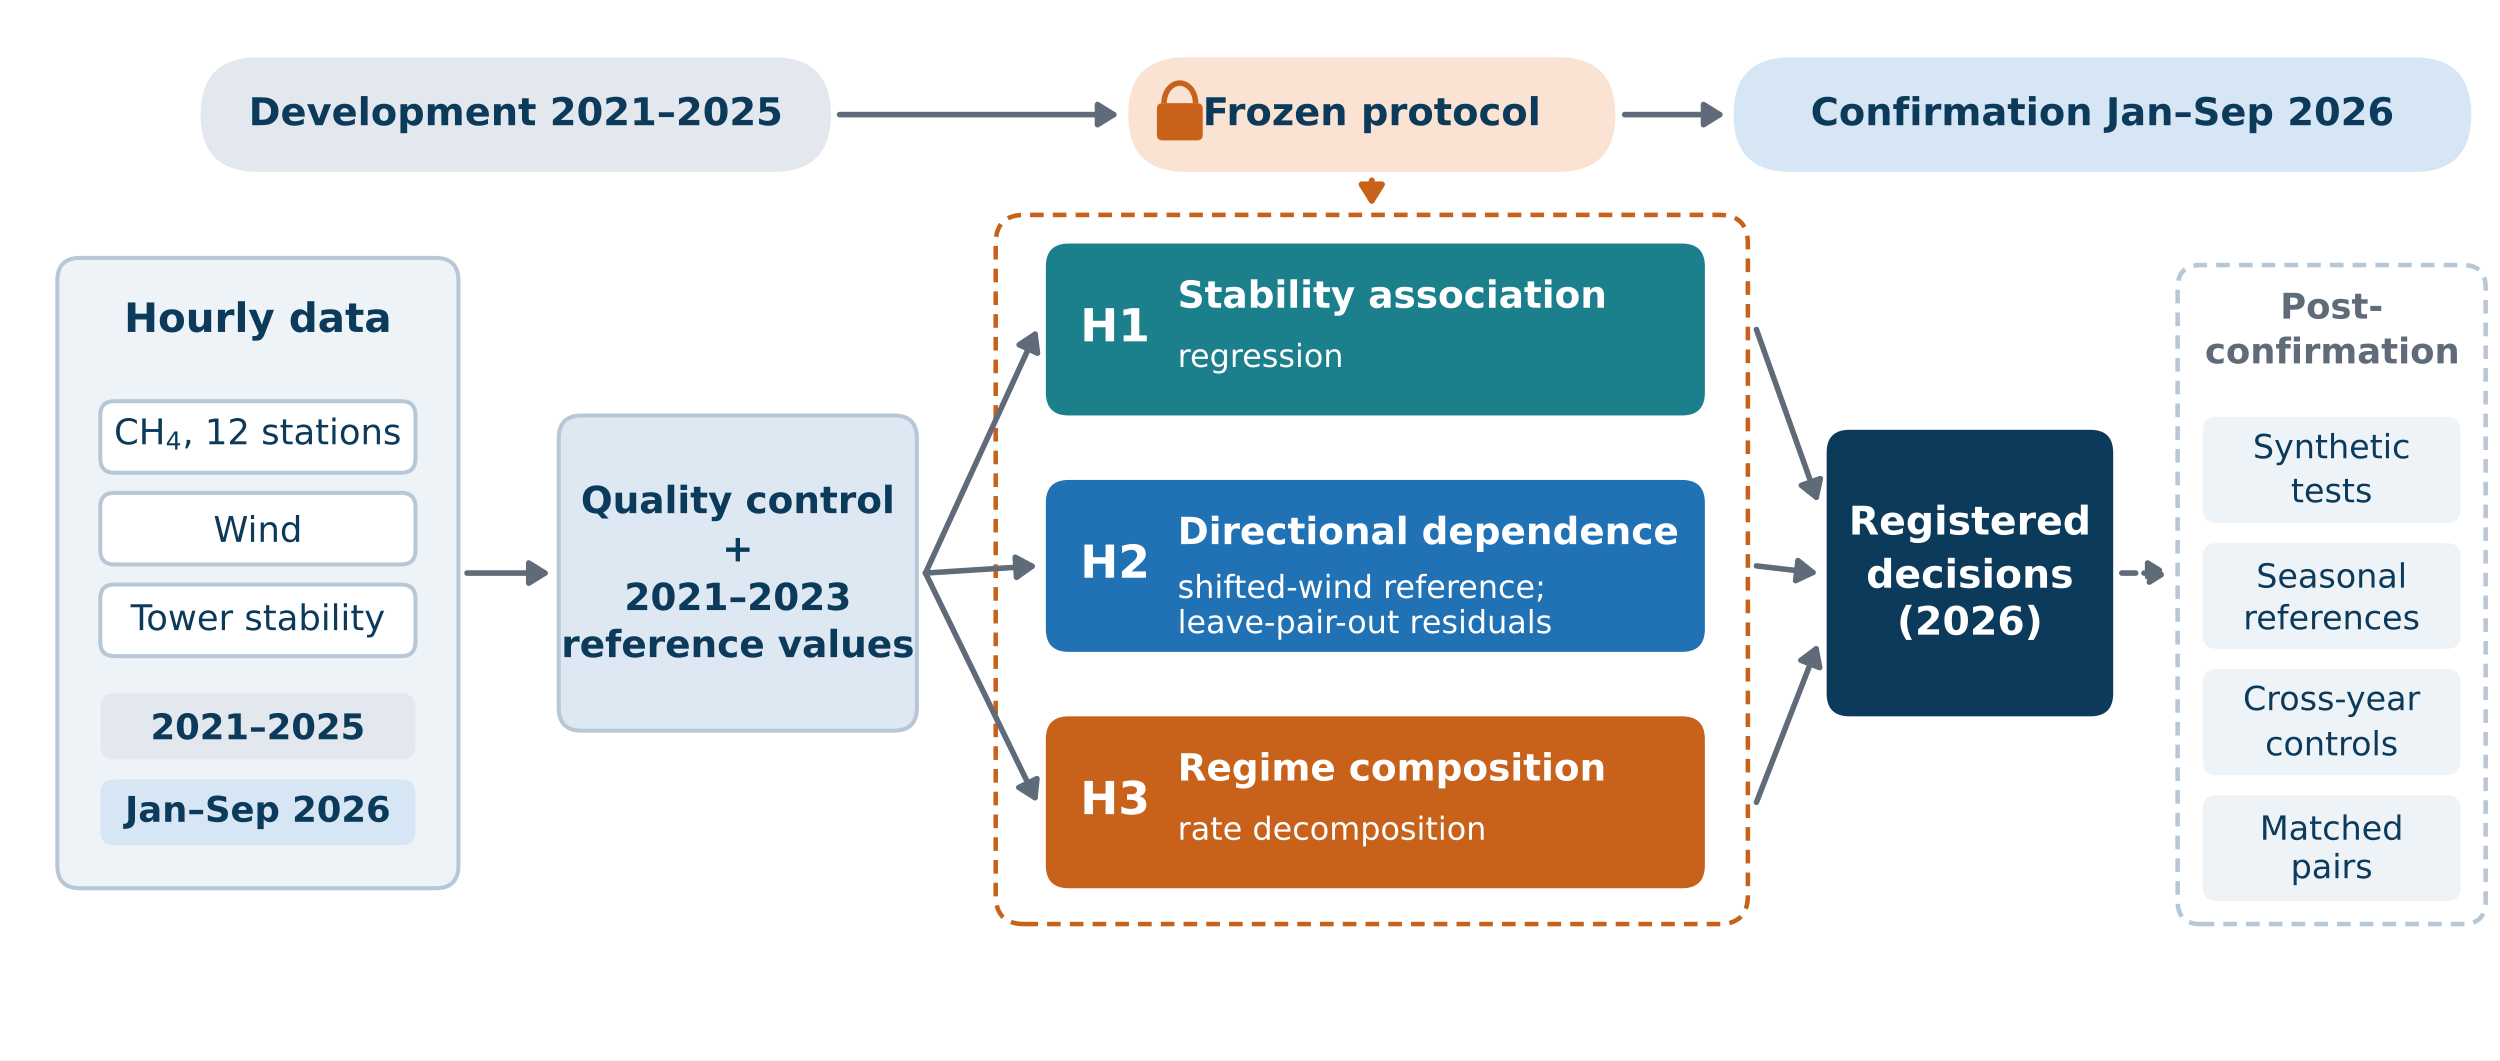
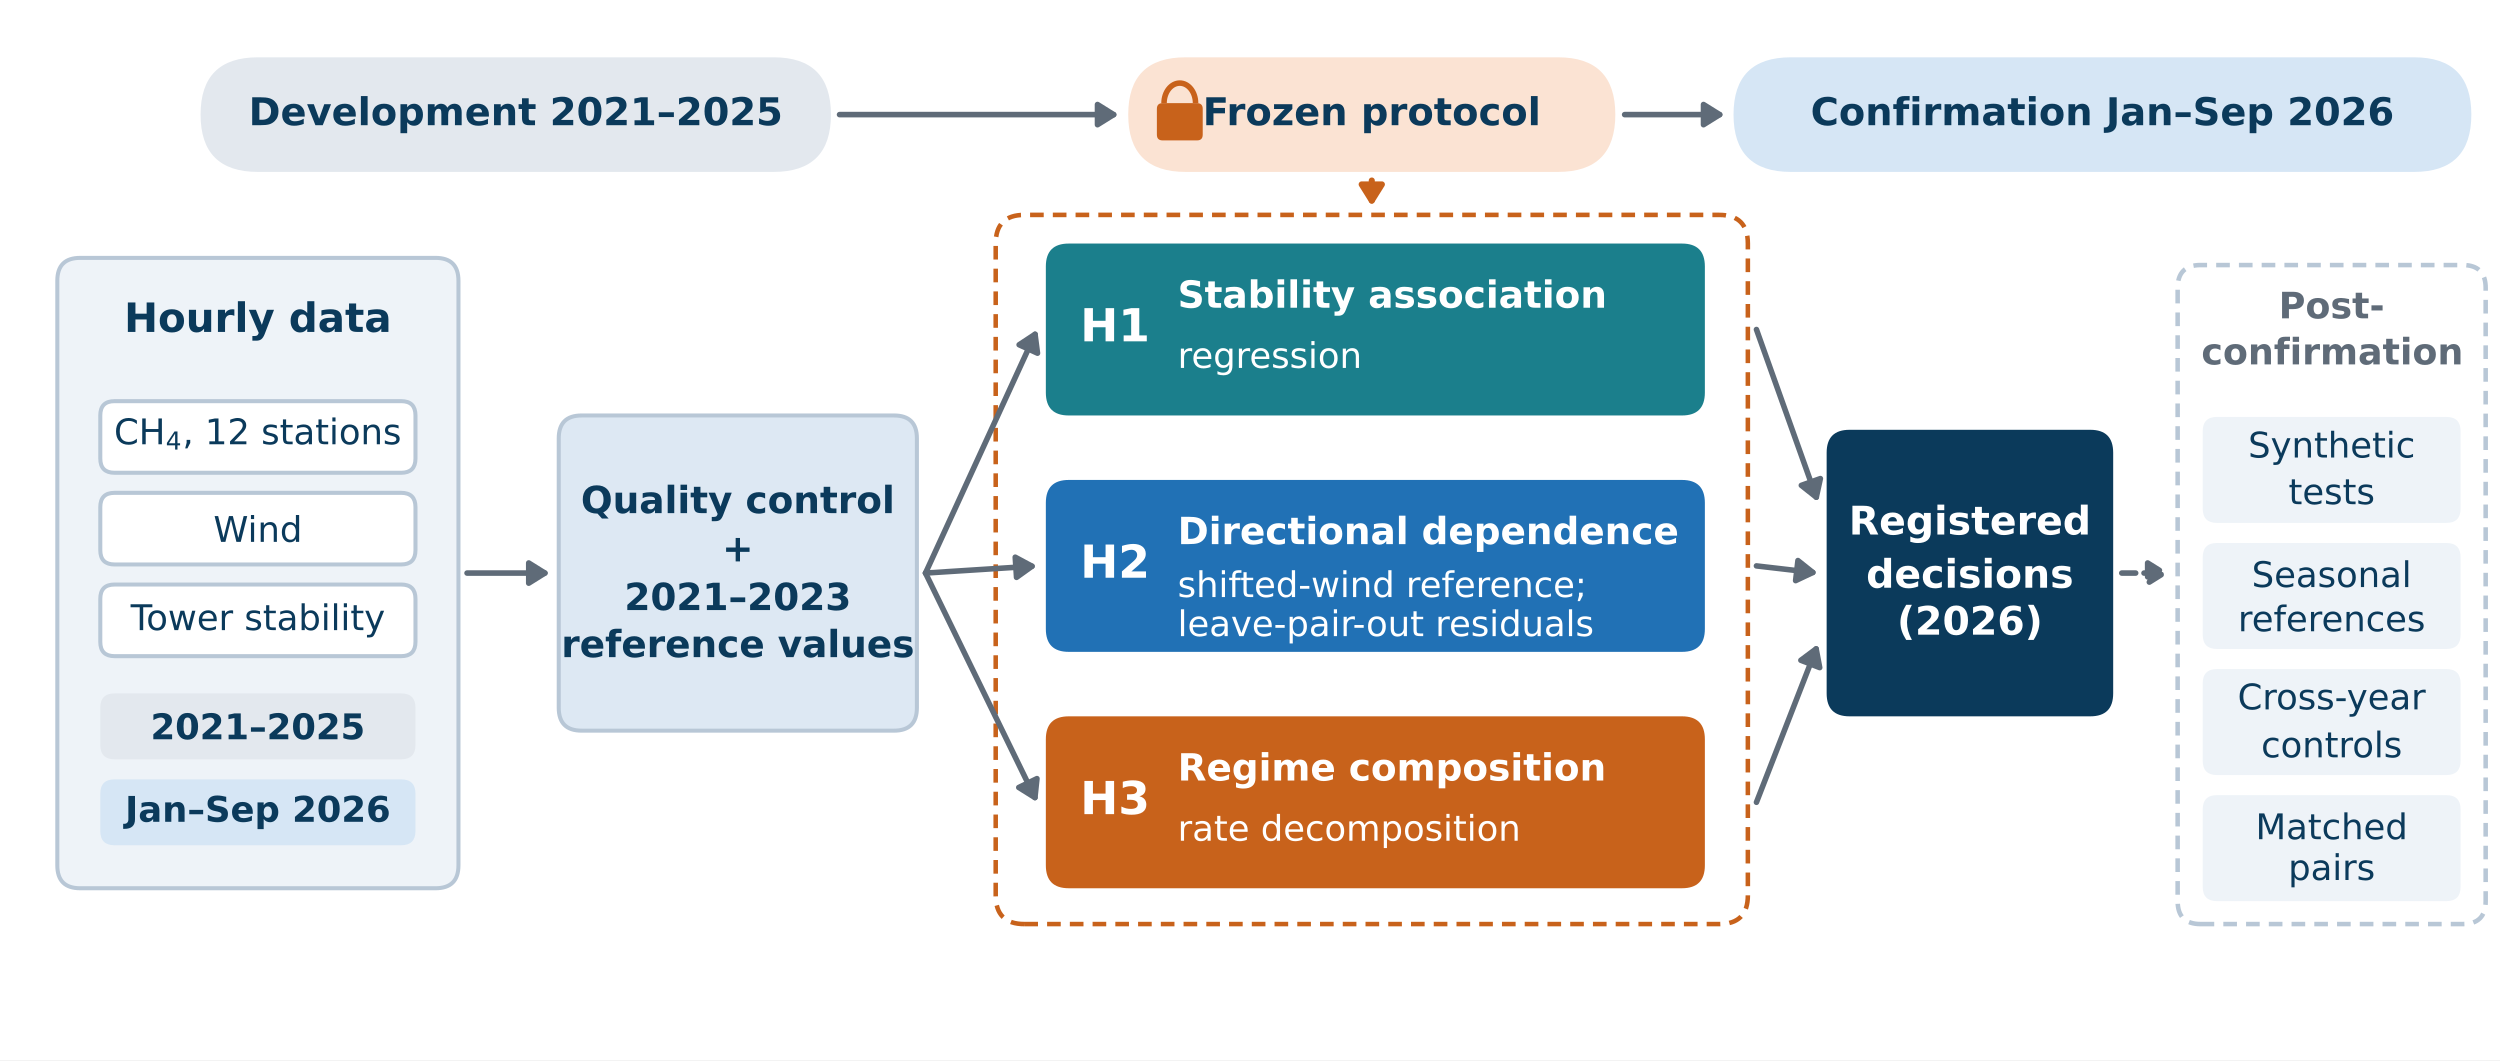
<svg xmlns="http://www.w3.org/2000/svg" width="494.646pt" height="209.764pt" viewBox="0 0 494.646 209.764" version="1.1">
  <defs>
    <style type="text/css">*{stroke-linejoin: round; stroke-linecap: butt}</style>
  </defs>
  <g id="figure_1">
    <g id="patch_1">
      <path d="M 0 209.764  L 494.646 209.764  L 494.646 0  L 0 0  z " style="fill: #ffffff" />
    </g>
    <g id="axes_1">
      <g id="patch_2">
-         <path d="M 51.024 34.016  L 153.071 34.016  Q 164.409 34.016 164.409 22.677  L 164.409 22.677  Q 164.409 11.339 153.071 11.339  L 51.024 11.339  Q 39.685 11.339 39.685 22.677  L 39.685 22.677  Q 39.685 34.016 51.024 34.016  z " clip-path="url(#p4004e26c95)" style="fill: #e3e8ee" />
+         <path d="M 51.024 34.016  L 153.071 34.016  Q 164.409 34.016 164.409 22.677  L 164.409 22.677  Q 164.409 11.339 153.071 11.339  L 51.024 11.339  Q 39.685 11.339 39.685 22.677  L 39.685 22.677  Q 39.685 34.016 51.024 34.016  z " clip-path="url(#p52dfaac105)" style="fill: #e3e8ee" />
      </g>
      <g id="patch_3">
-         <path d="M 234.567 34.016  L 308.268 34.016  Q 319.606 34.016 319.606 22.677  L 319.606 22.677  Q 319.606 11.339 308.268 11.339  L 234.567 11.339  Q 223.228 11.339 223.228 22.677  L 223.228 22.677  Q 223.228 34.016 234.567 34.016  z " clip-path="url(#p4004e26c95)" style="fill: #fbe3d3" />
+         <path d="M 234.567 34.016  L 308.268 34.016  Q 319.606 34.016 319.606 22.677  L 319.606 22.677  Q 319.606 11.339 308.268 11.339  L 234.567 11.339  Q 223.228 11.339 223.228 22.677  L 223.228 22.677  Q 223.228 34.016 234.567 34.016  z " clip-path="url(#p52dfaac105)" style="fill: #fbe3d3" />
      </g>
      <g id="patch_4">
-         <path d="M 354.331 34.016  L 477.638 34.016  Q 488.976 34.016 488.976 22.677  L 488.976 22.677  Q 488.976 11.339 477.638 11.339  L 354.331 11.339  Q 342.992 11.339 342.992 22.677  L 342.992 22.677  Q 342.992 34.016 354.331 34.016  z " clip-path="url(#p4004e26c95)" style="fill: #d6e6f5" />
+         <path d="M 354.331 34.016  L 477.638 34.016  Q 488.976 34.016 488.976 22.677  L 488.976 22.677  Q 488.976 11.339 477.638 11.339  L 354.331 11.339  Q 342.992 11.339 342.992 22.677  L 342.992 22.677  Q 342.992 34.016 354.331 34.016  z " clip-path="url(#p52dfaac105)" style="fill: #d6e6f5" />
      </g>
      <g id="patch_5">
-         <path d="M 166.11 22.677  Q 193.748 22.677 220.348 22.677  " clip-path="url(#p4004e26c95)" style="fill: none; stroke: #5f6b78; stroke-width: 1.1; stroke-linecap: round" />
-         <path d="M 217.148 20.677  L 220.348 22.677  L 217.148 24.677  z " clip-path="url(#p4004e26c95)" style="fill: #5f6b78; stroke: #5f6b78; stroke-width: 1.1; stroke-linecap: round" />
+         <path d="M 166.11 22.677  Q 193.748 22.677 220.348 22.677  " clip-path="url(#p52dfaac105)" style="fill: none; stroke: #5f6b78; stroke-width: 1.1; stroke-linecap: round" />
+         <path d="M 217.148 20.677  L 220.348 22.677  L 217.148 24.677  z " clip-path="url(#p52dfaac105)" style="fill: #5f6b78; stroke: #5f6b78; stroke-width: 1.1; stroke-linecap: round" />
      </g>
      <g id="patch_6">
-         <path d="M 321.449 22.677  Q 331.37 22.677 340.254 22.677  " clip-path="url(#p4004e26c95)" style="fill: none; stroke: #5f6b78; stroke-width: 1.1; stroke-linecap: round" />
-         <path d="M 337.054 20.677  L 340.254 22.677  L 337.054 24.677  z " clip-path="url(#p4004e26c95)" style="fill: #5f6b78; stroke: #5f6b78; stroke-width: 1.1; stroke-linecap: round" />
+         <path d="M 321.449 22.677  Q 331.37 22.677 340.254 22.677  " clip-path="url(#p52dfaac105)" style="fill: none; stroke: #5f6b78; stroke-width: 1.1; stroke-linecap: round" />
+         <path d="M 337.054 20.677  L 340.254 22.677  L 337.054 24.677  z " clip-path="url(#p52dfaac105)" style="fill: #5f6b78; stroke: #5f6b78; stroke-width: 1.1; stroke-linecap: round" />
      </g>
      <g id="patch_7">
-         <path d="M 230.031 27.78  L 236.835 27.78  Q 237.969 27.78 237.969 26.646  L 237.969 21.543  Q 237.969 20.409 236.835 20.409  L 230.031 20.409  Q 228.898 20.409 228.898 21.543  L 228.898 26.646  Q 228.898 27.78 230.031 27.78  z " clip-path="url(#p4004e26c95)" style="fill: #c8621b" />
+         <path d="M 230.031 27.78  L 236.835 27.78  Q 237.969 27.78 237.969 26.646  L 237.969 21.543  Q 237.969 20.409 236.835 20.409  L 230.031 20.409  Q 228.898 20.409 228.898 21.543  L 228.898 26.646  Q 228.898 27.78 230.031 27.78  z " clip-path="url(#p52dfaac105)" style="fill: #c8621b" />
      </g>
      <g id="patch_8">
-         <path d="M 236.551 20.409  C 236.551 19.357 236.222 18.347 235.638 17.603  C 235.053 16.859 234.26 16.441 233.433 16.441  C 232.606 16.441 231.813 16.859 231.228 17.603  C 230.644 18.347 230.315 19.357 230.315 20.409  " clip-path="url(#p4004e26c95)" style="fill: none; stroke: #c8621b; stroke-width: 1.1; stroke-linejoin: miter" />
+         <path d="M 236.551 20.409  C 236.551 19.357 236.222 18.347 235.638 17.603  C 235.053 16.859 234.26 16.441 233.433 16.441  C 232.606 16.441 231.813 16.859 231.228 17.603  C 230.644 18.347 230.315 19.357 230.315 20.409  " clip-path="url(#p52dfaac105)" style="fill: none; stroke: #c8621b; stroke-width: 1.1; stroke-linejoin: miter" />
      </g>
      <g id="patch_9">
-         <path d="M 15.874 175.748  L 86.173 175.748  Q 90.709 175.748 90.709 171.213  L 90.709 55.559  Q 90.709 51.024 86.173 51.024  L 15.874 51.024  Q 11.339 51.024 11.339 55.559  L 11.339 171.213  Q 11.339 175.748 15.874 175.748  z " clip-path="url(#p4004e26c95)" style="fill: #eef3f8; stroke: #b8c7d6; stroke-width: 0.8; stroke-linejoin: miter" />
+         <path d="M 15.874 175.748  L 86.173 175.748  Q 90.709 175.748 90.709 171.213  L 90.709 55.559  Q 90.709 51.024 86.173 51.024  L 15.874 51.024  Q 11.339 51.024 11.339 55.559  L 11.339 171.213  Q 11.339 175.748 15.874 175.748  z " clip-path="url(#p52dfaac105)" style="fill: #eef3f8; stroke: #b8c7d6; stroke-width: 0.8; stroke-linejoin: miter" />
      </g>
      <g id="patch_10">
-         <path d="M 22.677 93.543  L 79.37 93.543  Q 82.205 93.543 82.205 90.709  L 82.205 82.205  Q 82.205 79.37 79.37 79.37  L 22.677 79.37  Q 19.843 79.37 19.843 82.205  L 19.843 90.709  Q 19.843 93.543 22.677 93.543  z " clip-path="url(#p4004e26c95)" style="fill: #ffffff; stroke: #b8c7d6; stroke-width: 0.8; stroke-linejoin: miter" />
+         <path d="M 22.677 93.543  L 79.37 93.543  Q 82.205 93.543 82.205 90.709  L 82.205 82.205  Q 82.205 79.37 79.37 79.37  L 22.677 79.37  Q 19.843 79.37 19.843 82.205  L 19.843 90.709  Q 19.843 93.543 22.677 93.543  z " clip-path="url(#p52dfaac105)" style="fill: #ffffff; stroke: #b8c7d6; stroke-width: 0.8; stroke-linejoin: miter" />
      </g>
      <g id="patch_11">
-         <path d="M 22.677 111.685  L 79.37 111.685  Q 82.205 111.685 82.205 108.85  L 82.205 100.346  Q 82.205 97.512 79.37 97.512  L 22.677 97.512  Q 19.843 97.512 19.843 100.346  L 19.843 108.85  Q 19.843 111.685 22.677 111.685  z " clip-path="url(#p4004e26c95)" style="fill: #ffffff; stroke: #b8c7d6; stroke-width: 0.8; stroke-linejoin: miter" />
+         <path d="M 22.677 111.685  L 79.37 111.685  Q 82.205 111.685 82.205 108.85  L 82.205 100.346  Q 82.205 97.512 79.37 97.512  L 22.677 97.512  Q 19.843 97.512 19.843 100.346  L 19.843 108.85  Q 19.843 111.685 22.677 111.685  z " clip-path="url(#p52dfaac105)" style="fill: #ffffff; stroke: #b8c7d6; stroke-width: 0.8; stroke-linejoin: miter" />
      </g>
      <g id="patch_12">
-         <path d="M 22.677 129.827  L 79.37 129.827  Q 82.205 129.827 82.205 126.992  L 82.205 118.488  Q 82.205 115.654 79.37 115.654  L 22.677 115.654  Q 19.843 115.654 19.843 118.488  L 19.843 126.992  Q 19.843 129.827 22.677 129.827  z " clip-path="url(#p4004e26c95)" style="fill: #ffffff; stroke: #b8c7d6; stroke-width: 0.8; stroke-linejoin: miter" />
+         <path d="M 22.677 129.827  L 79.37 129.827  Q 82.205 129.827 82.205 126.992  L 82.205 118.488  Q 82.205 115.654 79.37 115.654  L 22.677 115.654  Q 19.843 115.654 19.843 118.488  L 19.843 126.992  Q 19.843 129.827 22.677 129.827  z " clip-path="url(#p52dfaac105)" style="fill: #ffffff; stroke: #b8c7d6; stroke-width: 0.8; stroke-linejoin: miter" />
      </g>
      <g id="patch_13">
-         <path d="M 22.677 150.236  L 79.37 150.236  Q 82.205 150.236 82.205 147.402  L 82.205 140.031  Q 82.205 137.197 79.37 137.197  L 22.677 137.197  Q 19.843 137.197 19.843 140.031  L 19.843 147.402  Q 19.843 150.236 22.677 150.236  z " clip-path="url(#p4004e26c95)" style="fill: #e3e8ee" />
+         <path d="M 22.677 150.236  L 79.37 150.236  Q 82.205 150.236 82.205 147.402  L 82.205 140.031  Q 82.205 137.197 79.37 137.197  L 22.677 137.197  Q 19.843 137.197 19.843 140.031  L 19.843 147.402  Q 19.843 150.236 22.677 150.236  z " clip-path="url(#p52dfaac105)" style="fill: #e3e8ee" />
      </g>
      <g id="patch_14">
-         <path d="M 22.677 167.244  L 79.37 167.244  Q 82.205 167.244 82.205 164.409  L 82.205 157.039  Q 82.205 154.205 79.37 154.205  L 22.677 154.205  Q 19.843 154.205 19.843 157.039  L 19.843 164.409  Q 19.843 167.244 22.677 167.244  z " clip-path="url(#p4004e26c95)" style="fill: #d6e6f5" />
+         <path d="M 22.677 167.244  L 79.37 167.244  Q 82.205 167.244 82.205 164.409  L 82.205 157.039  Q 82.205 154.205 79.37 154.205  L 22.677 154.205  Q 19.843 154.205 19.843 157.039  L 19.843 164.409  Q 19.843 167.244 22.677 167.244  z " clip-path="url(#p52dfaac105)" style="fill: #d6e6f5" />
      </g>
      <g id="patch_15">
-         <path d="M 92.409 113.386  Q 100.63 113.386 107.813 113.386  " clip-path="url(#p4004e26c95)" style="fill: none; stroke: #5f6b78; stroke-width: 1.1; stroke-linecap: round" />
-         <path d="M 104.613 111.386  L 107.813 113.386  L 104.613 115.386  z " clip-path="url(#p4004e26c95)" style="fill: #5f6b78; stroke: #5f6b78; stroke-width: 1.1; stroke-linecap: round" />
+         <path d="M 92.409 113.386  Q 100.63 113.386 107.813 113.386  " clip-path="url(#p52dfaac105)" style="fill: none; stroke: #5f6b78; stroke-width: 1.1; stroke-linecap: round" />
+         <path d="M 104.613 111.386  L 107.813 113.386  L 104.613 115.386  z " clip-path="url(#p52dfaac105)" style="fill: #5f6b78; stroke: #5f6b78; stroke-width: 1.1; stroke-linecap: round" />
      </g>
      <g id="patch_16">
-         <path d="M 115.087 144.567  L 176.882 144.567  Q 181.417 144.567 181.417 140.031  L 181.417 86.74  Q 181.417 82.205 176.882 82.205  L 115.087 82.205  Q 110.551 82.205 110.551 86.74  L 110.551 140.031  Q 110.551 144.567 115.087 144.567  z " clip-path="url(#p4004e26c95)" style="fill: #dde8f3; stroke: #b8c7d6; stroke-width: 0.8; stroke-linejoin: miter" />
+         <path d="M 115.087 144.567  L 176.882 144.567  Q 181.417 144.567 181.417 140.031  L 181.417 86.74  Q 181.417 82.205 176.882 82.205  L 115.087 82.205  Q 110.551 82.205 110.551 86.74  L 110.551 140.031  Q 110.551 144.567 115.087 144.567  z " clip-path="url(#p52dfaac105)" style="fill: #dde8f3; stroke: #b8c7d6; stroke-width: 0.8; stroke-linejoin: miter" />
      </g>
      <g id="patch_17">
-         <path d="M 202.677 182.835  L 340.157 182.835  Q 345.827 182.835 345.827 177.165  L 345.827 48.189  Q 345.827 42.52 340.157 42.52  L 202.677 42.52  Q 197.008 42.52 197.008 48.189  L 197.008 177.165  Q 197.008 182.835 202.677 182.835  z " clip-path="url(#p4004e26c95)" style="fill: #ffffff; stroke-dasharray: 2.7,1.8; stroke-dashoffset: 0; stroke: #c8621b; stroke-width: 0.9; stroke-linejoin: miter" />
+         <path d="M 202.677 182.835  L 340.157 182.835  Q 345.827 182.835 345.827 177.165  L 345.827 48.189  Q 345.827 42.52 340.157 42.52  L 202.677 42.52  Q 197.008 42.52 197.008 48.189  L 197.008 177.165  Q 197.008 182.835 202.677 182.835  z " clip-path="url(#p52dfaac105)" style="fill: #ffffff; stroke-dasharray: 2.7,1.8; stroke-dashoffset: 0; stroke: #c8621b; stroke-width: 0.9; stroke-linejoin: miter" />
      </g>
      <g id="patch_18">
-         <path d="M 271.417 35.717  Q 271.417 38.268 271.417 39.687  " clip-path="url(#p4004e26c95)" style="fill: none; stroke: #c8621b; stroke-width: 1.2; stroke-linecap: round" />
-         <path d="M 273.417 36.487  L 271.417 39.687  L 269.417 36.487  z " clip-path="url(#p4004e26c95)" style="fill: #c8621b; stroke: #c8621b; stroke-width: 1.2; stroke-linecap: round" />
+         <path d="M 271.417 35.717  Q 271.417 38.268 271.417 39.687  " clip-path="url(#p52dfaac105)" style="fill: none; stroke: #c8621b; stroke-width: 1.2; stroke-linecap: round" />
+         <path d="M 273.417 36.487  L 271.417 39.687  L 269.417 36.487  z " clip-path="url(#p52dfaac105)" style="fill: #c8621b; stroke: #c8621b; stroke-width: 1.2; stroke-linecap: round" />
      </g>
      <g id="patch_19">
-         <path d="M 183.118 113.386  Q 194.173 89.291 204.796 66.14  " clip-path="url(#p4004e26c95)" style="fill: none; stroke: #5f6b78; stroke-width: 1.1; stroke-linecap: round" />
-         <path d="M 201.643 68.214  L 204.796 66.14  L 205.279 69.883  z " clip-path="url(#p4004e26c95)" style="fill: #5f6b78; stroke: #5f6b78; stroke-width: 1.1; stroke-linecap: round" />
+         <path d="M 183.118 113.386  Q 194.173 89.291 204.796 66.14  " clip-path="url(#p52dfaac105)" style="fill: none; stroke: #5f6b78; stroke-width: 1.1; stroke-linecap: round" />
+         <path d="M 201.643 68.214  L 204.796 66.14  L 205.279 69.883  z " clip-path="url(#p52dfaac105)" style="fill: #5f6b78; stroke: #5f6b78; stroke-width: 1.1; stroke-linecap: round" />
      </g>
      <g id="patch_20">
-         <path d="M 211.465 82.205  L 332.787 82.205  Q 337.323 82.205 337.323 77.669  L 337.323 52.724  Q 337.323 48.189 332.787 48.189  L 211.465 48.189  Q 206.929 48.189 206.929 52.724  L 206.929 77.669  Q 206.929 82.205 211.465 82.205  z " clip-path="url(#p4004e26c95)" style="fill: #1b7f8c" />
+         <path d="M 211.465 82.205  L 332.787 82.205  Q 337.323 82.205 337.323 77.669  L 337.323 52.724  Q 337.323 48.189 332.787 48.189  L 211.465 48.189  Q 206.929 48.189 206.929 52.724  L 206.929 77.669  Q 206.929 82.205 211.465 82.205  z " clip-path="url(#p52dfaac105)" style="fill: #1b7f8c" />
      </g>
      <g id="patch_21">
-         <path d="M 347.528 65.197  Q 353.622 82.276 359.368 98.377  " clip-path="url(#p4004e26c95)" style="fill: none; stroke: #5f6b78; stroke-width: 1.1; stroke-linecap: round" />
-         <path d="M 360.176 94.691  L 359.368 98.377  L 356.409 96.035  z " clip-path="url(#p4004e26c95)" style="fill: #5f6b78; stroke: #5f6b78; stroke-width: 1.1; stroke-linecap: round" />
+         <path d="M 347.528 65.197  Q 353.622 82.276 359.368 98.377  " clip-path="url(#p52dfaac105)" style="fill: none; stroke: #5f6b78; stroke-width: 1.1; stroke-linecap: round" />
+         <path d="M 360.176 94.691  L 359.368 98.377  L 356.409 96.035  z " clip-path="url(#p52dfaac105)" style="fill: #5f6b78; stroke: #5f6b78; stroke-width: 1.1; stroke-linecap: round" />
      </g>
      <g id="patch_22">
-         <path d="M 183.118 113.386  Q 194.173 112.677 204.193 112.035  " clip-path="url(#p4004e26c95)" style="fill: none; stroke: #5f6b78; stroke-width: 1.1; stroke-linecap: round" />
-         <path d="M 200.871 110.244  L 204.193 112.035  L 201.127 114.236  z " clip-path="url(#p4004e26c95)" style="fill: #5f6b78; stroke: #5f6b78; stroke-width: 1.1; stroke-linecap: round" />
+         <path d="M 183.118 113.386  Q 194.173 112.677 204.193 112.035  " clip-path="url(#p52dfaac105)" style="fill: none; stroke: #5f6b78; stroke-width: 1.1; stroke-linecap: round" />
+         <path d="M 200.871 110.244  L 204.193 112.035  L 201.127 114.236  z " clip-path="url(#p52dfaac105)" style="fill: #5f6b78; stroke: #5f6b78; stroke-width: 1.1; stroke-linecap: round" />
      </g>
      <g id="patch_23">
-         <path d="M 211.465 128.976  L 332.787 128.976  Q 337.323 128.976 337.323 124.441  L 337.323 99.496  Q 337.323 94.961 332.787 94.961  L 211.465 94.961  Q 206.929 94.961 206.929 99.496  L 206.929 124.441  Q 206.929 128.976 211.465 128.976  z " clip-path="url(#p4004e26c95)" style="fill: #2171b5" />
+         <path d="M 211.465 128.976  L 332.787 128.976  Q 337.323 128.976 337.323 124.441  L 337.323 99.496  Q 337.323 94.961 332.787 94.961  L 211.465 94.961  Q 206.929 94.961 206.929 99.496  L 206.929 124.441  Q 206.929 128.976 211.465 128.976  z " clip-path="url(#p52dfaac105)" style="fill: #2171b5" />
      </g>
      <g id="patch_24">
-         <path d="M 347.528 111.969  Q 353.622 112.677 358.686 113.266  " clip-path="url(#p4004e26c95)" style="fill: none; stroke: #5f6b78; stroke-width: 1.1; stroke-linecap: round" />
-         <path d="M 355.738 110.91  L 358.686 113.266  L 355.276 114.883  z " clip-path="url(#p4004e26c95)" style="fill: #5f6b78; stroke: #5f6b78; stroke-width: 1.1; stroke-linecap: round" />
+         <path d="M 347.528 111.969  Q 353.622 112.677 358.686 113.266  " clip-path="url(#p52dfaac105)" style="fill: none; stroke: #5f6b78; stroke-width: 1.1; stroke-linecap: round" />
+         <path d="M 355.738 110.91  L 358.686 113.266  L 355.276 114.883  z " clip-path="url(#p52dfaac105)" style="fill: #5f6b78; stroke: #5f6b78; stroke-width: 1.1; stroke-linecap: round" />
      </g>
      <g id="patch_25">
-         <path d="M 183.118 113.386  Q 194.173 136.063 204.774 157.807  " clip-path="url(#p4004e26c95)" style="fill: none; stroke: #5f6b78; stroke-width: 1.1; stroke-linecap: round" />
-         <path d="M 205.169 154.055  L 204.774 157.807  L 201.574 155.807  z " clip-path="url(#p4004e26c95)" style="fill: #5f6b78; stroke: #5f6b78; stroke-width: 1.1; stroke-linecap: round" />
+         <path d="M 183.118 113.386  Q 194.173 136.063 204.774 157.807  " clip-path="url(#p52dfaac105)" style="fill: none; stroke: #5f6b78; stroke-width: 1.1; stroke-linecap: round" />
+         <path d="M 205.169 154.055  L 204.774 157.807  L 201.574 155.807  z " clip-path="url(#p52dfaac105)" style="fill: #5f6b78; stroke: #5f6b78; stroke-width: 1.1; stroke-linecap: round" />
      </g>
      <g id="patch_26">
-         <path d="M 211.465 175.748  L 332.787 175.748  Q 337.323 175.748 337.323 171.213  L 337.323 146.268  Q 337.323 141.732 332.787 141.732  L 211.465 141.732  Q 206.929 141.732 206.929 146.268  L 206.929 171.213  Q 206.929 175.748 211.465 175.748  z " clip-path="url(#p4004e26c95)" style="fill: #c8621b" />
+         <path d="M 211.465 175.748  L 332.787 175.748  Q 337.323 175.748 337.323 171.213  L 337.323 146.268  Q 337.323 141.732 332.787 141.732  L 211.465 141.732  Q 206.929 141.732 206.929 146.268  L 206.929 171.213  Q 206.929 175.748 211.465 175.748  z " clip-path="url(#p52dfaac105)" style="fill: #c8621b" />
      </g>
      <g id="patch_27">
-         <path d="M 347.528 158.74  Q 353.622 143.079 359.34 128.384  " clip-path="url(#p4004e26c95)" style="fill: none; stroke: #5f6b78; stroke-width: 1.1; stroke-linecap: round" />
-         <path d="M 356.316 130.641  L 359.34 128.384  L 360.044 132.092  z " clip-path="url(#p4004e26c95)" style="fill: #5f6b78; stroke: #5f6b78; stroke-width: 1.1; stroke-linecap: round" />
+         <path d="M 347.528 158.74  Q 353.622 143.079 359.34 128.384  " clip-path="url(#p52dfaac105)" style="fill: none; stroke: #5f6b78; stroke-width: 1.1; stroke-linecap: round" />
+         <path d="M 356.316 130.641  L 359.34 128.384  L 360.044 132.092  z " clip-path="url(#p52dfaac105)" style="fill: #5f6b78; stroke: #5f6b78; stroke-width: 1.1; stroke-linecap: round" />
      </g>
      <g id="patch_28">
-         <path d="M 365.953 141.732  L 413.575 141.732  Q 418.11 141.732 418.11 137.197  L 418.11 89.575  Q 418.11 85.039 413.575 85.039  L 365.953 85.039  Q 361.417 85.039 361.417 89.575  L 361.417 137.197  Q 361.417 141.732 365.953 141.732  z " clip-path="url(#p4004e26c95)" style="fill: #0b3a5b" />
+         <path d="M 365.953 141.732  L 413.575 141.732  Q 418.11 141.732 418.11 137.197  L 418.11 89.575  Q 418.11 85.039 413.575 85.039  L 365.953 85.039  Q 361.417 85.039 361.417 89.575  L 361.417 137.197  Q 361.417 141.732 365.953 141.732  z " clip-path="url(#p52dfaac105)" style="fill: #0b3a5b" />
      </g>
      <g id="patch_29">
-         <path d="M 435.402 182.835  L 487.276 182.835  Q 491.811 182.835 491.811 178.299  L 491.811 56.976  Q 491.811 52.441 487.276 52.441  L 435.402 52.441  Q 430.866 52.441 430.866 56.976  L 430.866 178.299  Q 430.866 182.835 435.402 182.835  z " clip-path="url(#p4004e26c95)" style="fill: #ffffff; stroke-dasharray: 2.7,1.8; stroke-dashoffset: 0; stroke: #b8c7d6; stroke-width: 0.9; stroke-linejoin: miter" />
+         <path d="M 435.402 182.835  L 487.276 182.835  Q 491.811 182.835 491.811 178.299  L 491.811 56.976  Q 491.811 52.441 487.276 52.441  L 435.402 52.441  Q 430.866 52.441 430.866 56.976  L 430.866 178.299  Q 430.866 182.835 435.402 182.835  z " clip-path="url(#p52dfaac105)" style="fill: #ffffff; stroke-dasharray: 2.7,1.8; stroke-dashoffset: 0; stroke: #b8c7d6; stroke-width: 0.9; stroke-linejoin: miter" />
      </g>
      <g id="patch_30">
-         <path d="M 438.661 103.465  L 484.016 103.465  Q 486.85 103.465 486.85 100.63  L 486.85 85.323  Q 486.85 82.488 484.016 82.488  L 438.661 82.488  Q 435.827 82.488 435.827 85.323  L 435.827 100.63  Q 435.827 103.465 438.661 103.465  z " clip-path="url(#p4004e26c95)" style="fill: #eef3f8" />
+         <path d="M 438.661 103.465  L 484.016 103.465  Q 486.85 103.465 486.85 100.63  L 486.85 85.323  Q 486.85 82.488 484.016 82.488  L 438.661 82.488  Q 435.827 82.488 435.827 85.323  L 435.827 100.63  Q 435.827 103.465 438.661 103.465  z " clip-path="url(#p52dfaac105)" style="fill: #eef3f8" />
      </g>
      <g id="patch_31">
-         <path d="M 438.661 128.409  L 484.016 128.409  Q 486.85 128.409 486.85 125.575  L 486.85 110.268  Q 486.85 107.433 484.016 107.433  L 438.661 107.433  Q 435.827 107.433 435.827 110.268  L 435.827 125.575  Q 435.827 128.409 438.661 128.409  z " clip-path="url(#p4004e26c95)" style="fill: #eef3f8" />
+         <path d="M 438.661 128.409  L 484.016 128.409  Q 486.85 128.409 486.85 125.575  L 486.85 110.268  Q 486.85 107.433 484.016 107.433  L 438.661 107.433  Q 435.827 107.433 435.827 110.268  L 435.827 125.575  Q 435.827 128.409 438.661 128.409  z " clip-path="url(#p52dfaac105)" style="fill: #eef3f8" />
      </g>
      <g id="patch_32">
-         <path d="M 438.661 153.354  L 484.016 153.354  Q 486.85 153.354 486.85 150.52  L 486.85 135.213  Q 486.85 132.378 484.016 132.378  L 438.661 132.378  Q 435.827 132.378 435.827 135.213  L 435.827 150.52  Q 435.827 153.354 438.661 153.354  z " clip-path="url(#p4004e26c95)" style="fill: #eef3f8" />
+         <path d="M 438.661 153.354  L 484.016 153.354  Q 486.85 153.354 486.85 150.52  L 486.85 135.213  Q 486.85 132.378 484.016 132.378  L 438.661 132.378  Q 435.827 132.378 435.827 135.213  L 435.827 150.52  Q 435.827 153.354 438.661 153.354  z " clip-path="url(#p52dfaac105)" style="fill: #eef3f8" />
      </g>
      <g id="patch_33">
-         <path d="M 438.661 178.299  L 484.016 178.299  Q 486.85 178.299 486.85 175.465  L 486.85 160.157  Q 486.85 157.323 484.016 157.323  L 438.661 157.323  Q 435.827 157.323 435.827 160.157  L 435.827 175.465  Q 435.827 178.299 438.661 178.299  z " clip-path="url(#p4004e26c95)" style="fill: #eef3f8" />
+         <path d="M 438.661 178.299  L 484.016 178.299  Q 486.85 178.299 486.85 175.465  L 486.85 160.157  Q 486.85 157.323 484.016 157.323  L 438.661 157.323  Q 435.827 157.323 435.827 160.157  L 435.827 175.465  Q 435.827 178.299 438.661 178.299  z " clip-path="url(#p52dfaac105)" style="fill: #eef3f8" />
      </g>
      <g id="patch_34">
-         <path d="M 419.811 113.386  Q 424.488 113.386 428.128 113.386  " clip-path="url(#p4004e26c95)" style="fill: none; stroke-dasharray: 2.75,1.65; stroke-dashoffset: 0; stroke: #5f6b78; stroke-width: 1.1; stroke-linecap: round" />
-         <path d="M 424.928 111.386  L 428.128 113.386  L 424.928 115.386  z " clip-path="url(#p4004e26c95)" style="fill: #5f6b78; stroke-dasharray: 2.75,1.65; stroke-dashoffset: 0; stroke: #5f6b78; stroke-width: 1.1; stroke-linecap: round" />
+         <path d="M 419.811 113.386  Q 424.488 113.386 428.128 113.386  " clip-path="url(#p52dfaac105)" style="fill: none; stroke-dasharray: 2.75,1.65; stroke-dashoffset: 0; stroke: #5f6b78; stroke-width: 1.1; stroke-linecap: round" />
+         <path d="M 424.928 111.386  L 428.128 113.386  L 424.928 115.386  z " clip-path="url(#p52dfaac105)" style="fill: #5f6b78; stroke-dasharray: 2.75,1.65; stroke-dashoffset: 0; stroke: #5f6b78; stroke-width: 1.1; stroke-linecap: round" />
      </g>
      <g id="text_1">
        <text style="font-weight: 700; font-size: 7.6px; font-family: 'DejaVu Sans'; text-anchor: middle; fill: #0b3a5b" x="102.047" y="24.774" transform="rotate(-0 102.0472 24.77429)">Development  2021–2025</text>
      </g>
      <g id="text_2">
        <text style="font-weight: 700; font-size: 7.6px; font-family: 'DejaVu Sans'; text-anchor: middle; fill: #0b3a5b" x="271.417" y="24.774" transform="rotate(-0 271.4173 24.77429)">      Frozen protocol</text>
      </g>
      <g id="text_3">
        <text style="font-weight: 700; font-size: 7.6px; font-family: 'DejaVu Sans'; text-anchor: middle; fill: #0b3a5b" x="415.984" y="24.774" transform="rotate(-0 415.9843 24.77429)">Confirmation  Jan–Sep 2026</text>
      </g>
      <g id="text_4">
        <text style="font-weight: 700; font-size: 8px; font-family: 'DejaVu Sans'; text-anchor: middle; fill: #0b3a5b" x="51.024" y="65.672" transform="rotate(-0 51.02362 65.67231)">Hourly data</text>
      </g>
      <g id="text_5">
        <g style="fill: #0b3a5b" transform="translate(22.56862 88.59169)">
          <text>
            <tspan x="0" y="-0.688" style="font-size: 7px; font-family: 'DejaVu Sans'; fill: #0b3a5b">C</tspan>
            <tspan x="4.888" y="-0.688" style="font-size: 7px; font-family: 'DejaVu Sans'; fill: #0b3a5b">H</tspan>
            <tspan x="13.527" y="-0.688" style="font-size: 7px; font-family: 'DejaVu Sans'; fill: #0b3a5b">,</tspan>
            <tspan x="15.752" y="-0.688" style="font-size: 7px; font-family: 'DejaVu Sans'; fill: #0b3a5b"> </tspan>
            <tspan x="17.977" y="-0.688" style="font-size: 7px; font-family: 'DejaVu Sans'; fill: #0b3a5b">1</tspan>
            <tspan x="22.431" y="-0.688" style="font-size: 7px; font-family: 'DejaVu Sans'; fill: #0b3a5b">2</tspan>
            <tspan x="26.885" y="-0.688" style="font-size: 7px; font-family: 'DejaVu Sans'; fill: #0b3a5b"> </tspan>
            <tspan x="29.11" y="-0.688" style="font-size: 7px; font-family: 'DejaVu Sans'; fill: #0b3a5b">s</tspan>
            <tspan x="32.757" y="-0.688" style="font-size: 7px; font-family: 'DejaVu Sans'; fill: #0b3a5b">t</tspan>
            <tspan x="35.501" y="-0.688" style="font-size: 7px; font-family: 'DejaVu Sans'; fill: #0b3a5b">a</tspan>
            <tspan x="39.791" y="-0.688" style="font-size: 7px; font-family: 'DejaVu Sans'; fill: #0b3a5b">t</tspan>
            <tspan x="42.536" y="-0.688" style="font-size: 7px; font-family: 'DejaVu Sans'; fill: #0b3a5b">i</tspan>
            <tspan x="44.48" y="-0.688" style="font-size: 7px; font-family: 'DejaVu Sans'; fill: #0b3a5b">o</tspan>
            <tspan x="48.763" y="-0.688" style="font-size: 7px; font-family: 'DejaVu Sans'; fill: #0b3a5b">n</tspan>
            <tspan x="53.2" y="-0.688" style="font-size: 7px; font-family: 'DejaVu Sans'; fill: #0b3a5b">s</tspan>
            <tspan x="10.218" y="0.362" style="font-size: 4.9px; font-family: 'DejaVu Sans'; fill: #0b3a5b">4</tspan>
          </text>
        </g>
      </g>
      <g id="text_6">
        <text style="font-size: 7px; font-family: 'DejaVu Sans'; text-anchor: middle; fill: #0b3a5b" x="51.024" y="107.208" transform="rotate(-0 51.02362 107.2081)">Wind</text>
      </g>
      <g id="text_7">
        <text style="font-size: 7px; font-family: 'DejaVu Sans'; text-anchor: middle; fill: #0b3a5b" x="51.024" y="124.672" transform="rotate(-0 51.02362 124.6717)">Tower stability</text>
      </g>
      <g id="text_8">
        <text style="font-weight: 700; font-size: 7px; font-family: 'DejaVu Sans'; text-anchor: middle; fill: #0b3a5b" x="51.024" y="146.264" transform="rotate(-0 51.02362 146.2644)">2021–2025</text>
      </g>
      <g id="text_9">
        <text style="font-weight: 700; font-size: 7px; font-family: 'DejaVu Sans'; text-anchor: middle; fill: #0b3a5b" x="51.024" y="162.594" transform="rotate(-0 51.02362 162.5942)">Jan–Sep 2026</text>
      </g>
      <g id="text_10">
        <text style="font-weight: 700; font-size: 7.4px; font-family: 'DejaVu Sans'; fill: #0b3a5b" transform="translate(114.9297 101.5239)">Quality control</text>
        <text style="font-weight: 700; font-size: 7.4px; font-family: 'DejaVu Sans'; fill: #0b3a5b" transform="translate(142.8838 111.0808)">+</text>
        <text style="font-weight: 700; font-size: 7.4px; font-family: 'DejaVu Sans'; fill: #0b3a5b" transform="translate(123.5391 120.7043)">2021–2023</text>
        <text style="font-weight: 700; font-size: 7.4px; font-family: 'DejaVu Sans'; fill: #0b3a5b" transform="translate(111.0487 130.0196)">reference values</text>
      </g>
      <g id="text_11">
        <text style="font-weight: 700; font-size: 9px; font-family: 'DejaVu Sans'; text-anchor: start; fill: #ffffff" x="213.732" y="67.535" transform="rotate(-0 213.7323 67.53474)">H1</text>
      </g>
      <g id="text_12">
        <text style="font-weight: 700; font-size: 7.4px; font-family: 'DejaVu Sans'; text-anchor: start; fill: #ffffff" x="233.008" y="60.883" transform="rotate(-0 233.0079 60.88318)">Stability association</text>
      </g>
      <g id="text_13">
-         <text style="font-size: 6.3px; font-family: 'DejaVu Sans'; text-anchor: start; fill: #ffffff" x="233.008" y="72.605" transform="rotate(-0 233.0079 72.60455)">regression</text>
+         <text style="font-size: 7px; font-family: 'DejaVu Sans'; text-anchor: start; fill: #ffffff" x="233.008" y="72.798" transform="rotate(-0 233.0079 72.7977)">regression</text>
      </g>
      <g id="text_14">
        <text style="font-weight: 700; font-size: 9px; font-family: 'DejaVu Sans'; text-anchor: start; fill: #ffffff" x="213.732" y="114.306" transform="rotate(-0 213.7323 114.3064)">H2</text>
      </g>
      <g id="text_15">
        <text style="font-weight: 700; font-size: 7.4px; font-family: 'DejaVu Sans'; text-anchor: start; fill: #ffffff" x="233.008" y="107.655" transform="rotate(-0 233.0079 107.6548)">Directional dependence</text>
      </g>
      <g id="text_16">
-         <text style="font-size: 6.3px; font-family: 'DejaVu Sans'; fill: #ffffff" transform="translate(233.0079 118.3103)">shifted-wind reference;</text>
-         <text style="font-size: 6.3px; font-family: 'DejaVu Sans'; fill: #ffffff" transform="translate(233.0079 125.2664)">leave-pair-out residuals</text>
+         <text style="font-size: 7px; font-family: 'DejaVu Sans'; fill: #ffffff" transform="translate(233.0079 118.1331)">shifted-wind reference;</text>
+         <text style="font-size: 7px; font-family: 'DejaVu Sans'; fill: #ffffff" transform="translate(233.0079 125.8621)">leave-pair-out residuals</text>
      </g>
      <g id="text_17">
        <text style="font-weight: 700; font-size: 9px; font-family: 'DejaVu Sans'; text-anchor: start; fill: #ffffff" x="213.732" y="161.078" transform="rotate(-0 213.7323 161.078)">H3</text>
      </g>
      <g id="text_18">
        <text style="font-weight: 700; font-size: 7.4px; font-family: 'DejaVu Sans'; text-anchor: start; fill: #ffffff" x="233.008" y="154.426" transform="rotate(-0 233.0079 154.4265)">Regime composition</text>
      </g>
      <g id="text_19">
-         <text style="font-size: 6.3px; font-family: 'DejaVu Sans'; text-anchor: start; fill: #ffffff" x="233.008" y="166.148" transform="rotate(-0 233.0079 166.1479)">rate decomposition</text>
+         <text style="font-size: 7px; font-family: 'DejaVu Sans'; text-anchor: start; fill: #ffffff" x="233.008" y="166.341" transform="rotate(-0 233.0079 166.341)">rate decomposition</text>
      </g>
      <g id="text_20">
        <text style="font-weight: 700; font-size: 7.8px; font-family: 'DejaVu Sans'; fill: #ffffff" transform="translate(365.7965 105.7577)">Registered</text>
        <text style="font-weight: 700; font-size: 7.8px; font-family: 'DejaVu Sans'; fill: #ffffff" transform="translate(369.2431 116.2938)">decisions</text>
        <text style="font-weight: 700; font-size: 7.8px; font-family: 'DejaVu Sans'; fill: #ffffff" transform="translate(375.3447 125.5806)">(2026)</text>
      </g>
      <g id="text_21">
-         <text style="font-weight: 700; font-size: 7px; font-family: 'DejaVu Sans'; fill: #5f6b78" transform="translate(451.1601 63.04034)">Post-</text>
-         <text style="font-weight: 700; font-size: 7px; font-family: 'DejaVu Sans'; fill: #5f6b78" transform="translate(436.2693 71.89807)">confirmation</text>
+         <text style="font-weight: 700; font-size: 7.2px; font-family: 'DejaVu Sans'; fill: #5f6b78" transform="translate(450.8693 62.98682)">Post-</text>
+         <text style="font-weight: 700; font-size: 7.2px; font-family: 'DejaVu Sans'; fill: #5f6b78" transform="translate(435.553 72.09764)">confirmation</text>
      </g>
      <g id="text_22">
-         <text style="font-size: 6.6px; font-family: 'DejaVu Sans'; fill: #0b3a5b" transform="translate(445.7585 90.67257)">Synthetic</text>
-         <text style="font-size: 6.6px; font-family: 'DejaVu Sans'; fill: #0b3a5b" transform="translate(453.2825 99.37167)">tests</text>
+         <text style="font-size: 7px; font-family: 'DejaVu Sans'; fill: #0b3a5b" transform="translate(444.8142 90.53294)">Synthetic</text>
+         <text style="font-size: 7px; font-family: 'DejaVu Sans'; fill: #0b3a5b" transform="translate(452.7942 99.75927)">tests</text>
      </g>
      <g id="text_23">
-         <text style="font-size: 6.6px; font-family: 'DejaVu Sans'; fill: #0b3a5b" transform="translate(446.4221 116.2568)">Seasonal</text>
-         <text style="font-size: 6.6px; font-family: 'DejaVu Sans'; fill: #0b3a5b" transform="translate(443.862 124.5068)">references</text>
+         <text style="font-size: 7px; font-family: 'DejaVu Sans'; fill: #0b3a5b" transform="translate(445.518 116.1559)">Seasonal</text>
+         <text style="font-size: 7px; font-family: 'DejaVu Sans'; fill: #0b3a5b" transform="translate(442.8028 124.9059)">references</text>
      </g>
      <g id="text_24">
-         <text style="font-size: 6.6px; font-family: 'DejaVu Sans'; fill: #0b3a5b" transform="translate(443.7975 140.5041)">Cross-year</text>
-         <text style="font-size: 6.6px; font-family: 'DejaVu Sans'; fill: #0b3a5b" transform="translate(448.1809 149.4517)">controls</text>
+         <text style="font-size: 7px; font-family: 'DejaVu Sans'; fill: #0b3a5b" transform="translate(442.7344 140.3609)">Cross-year</text>
+         <text style="font-size: 7px; font-family: 'DejaVu Sans'; fill: #0b3a5b" transform="translate(447.3834 149.8508)">controls</text>
      </g>
      <g id="text_25">
-         <text style="font-size: 6.6px; font-family: 'DejaVu Sans'; fill: #0b3a5b" transform="translate(447.1439 166.1466)">Matched</text>
-         <text style="font-size: 6.6px; font-family: 'DejaVu Sans'; fill: #0b3a5b" transform="translate(453.2288 173.7572)">pairs</text>
+         <text style="font-size: 7px; font-family: 'DejaVu Sans'; fill: #0b3a5b" transform="translate(446.2837 166.0457)">Matched</text>
+         <text style="font-size: 7px; font-family: 'DejaVu Sans'; fill: #0b3a5b" transform="translate(452.7373 174.1176)">pairs</text>
      </g>
    </g>
  </g>
  <defs>
-     <clipPath id="p4004e26c95">
+     <clipPath id="p52dfaac105">
      <rect x="0" y="0" width="494.646" height="209.764" />
    </clipPath>
  </defs>
</svg>
